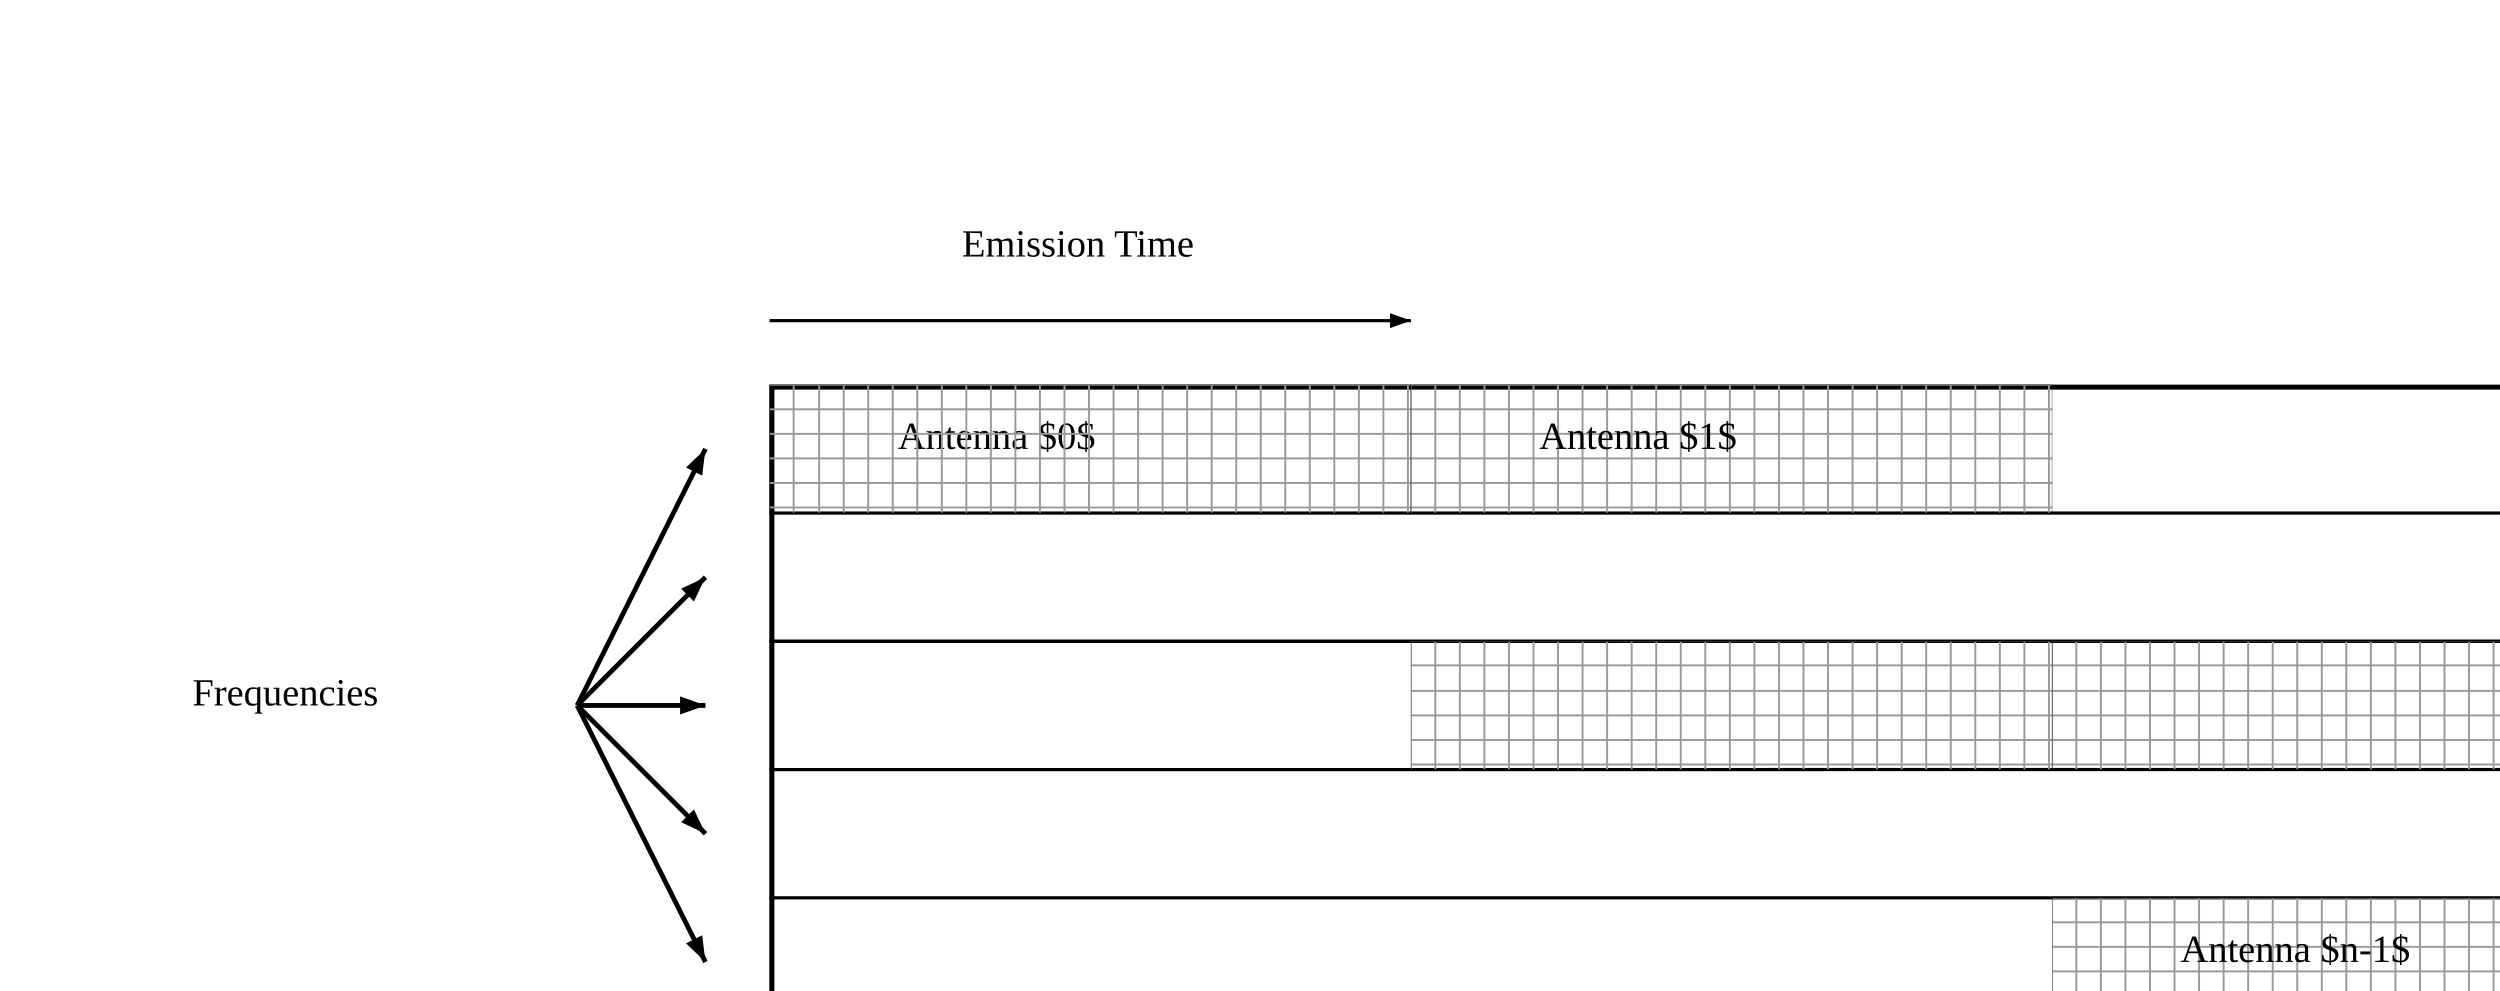
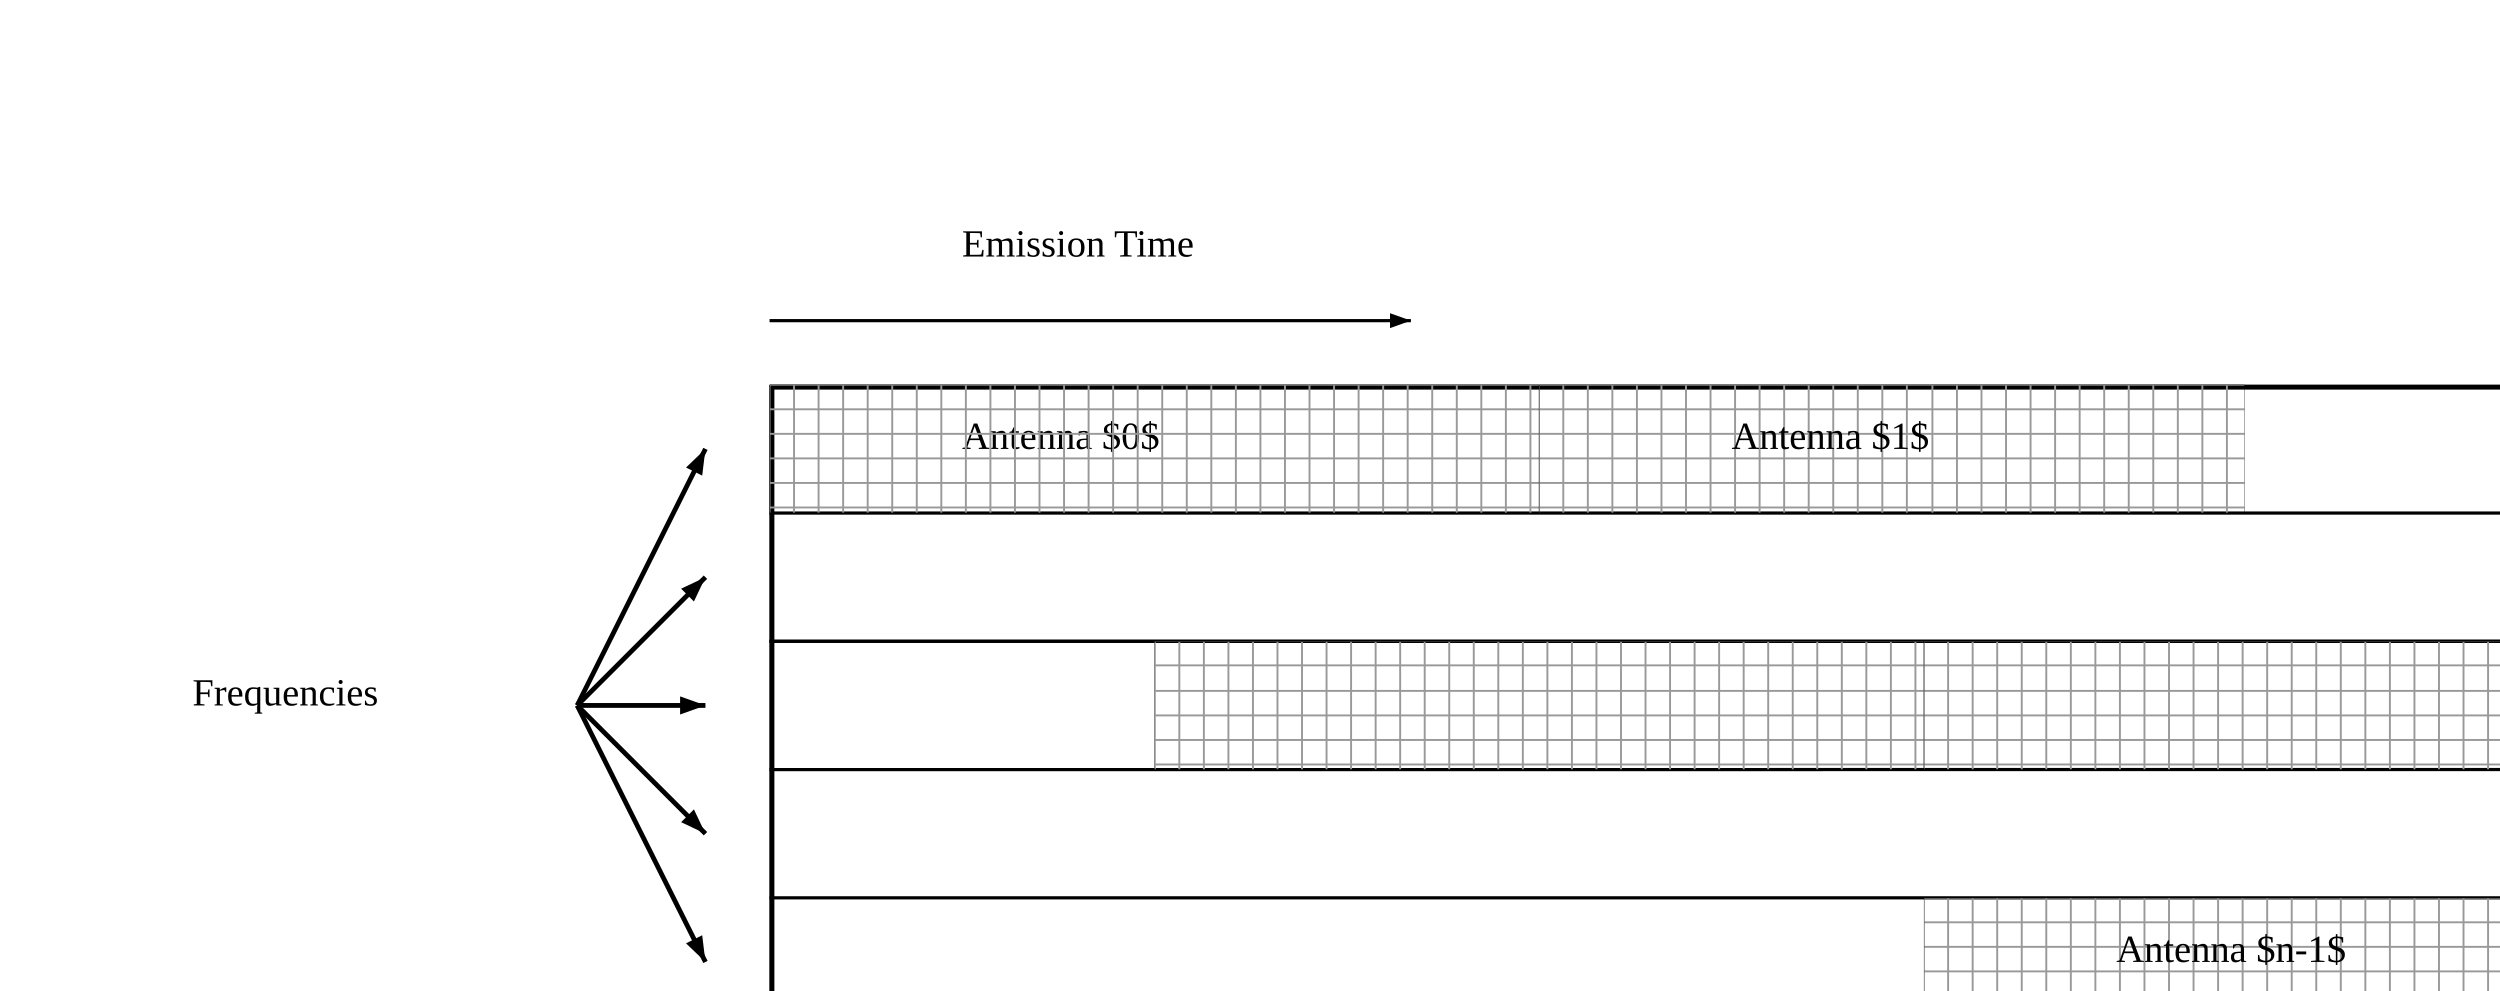
<svg xmlns="http://www.w3.org/2000/svg" xmlns:ns1="http://latexdraw.sourceforge.net/namespaces/latexdraw" version="1.1" baseProfile="full">
  <g>
-     <g ns1:type="rectangle" id="id428564706">
+     <g ns1:type="rectangle" id="id1038750113">
      <rect x="240.5" y="120.5" width="599.0" height="199.0" ns1:borderPos="outer" stroke-width="1.0" stroke="black" fill="none" />
    </g>
-     <g ns1:type="joinedLines" id="id126082857">
+     <g ns1:type="joinedLines" id="id765078852">
      <polyline points="240.0,160.0 840.0,160.0 " stroke-width="1.0" stroke="black" ns1:rotationAngle="0.0" />
    </g>
-     <g ns1:type="joinedLines" id="id2020408061">
+     <g ns1:type="joinedLines" id="id373005395">
      <polyline points="240.0,200.0 820.0,200.0 " stroke-width="1.0" stroke="black" ns1:rotationAngle="0.0" />
    </g>
-     <g ns1:type="joinedLines" id="id1443927624">
+     <g ns1:type="joinedLines" id="id729716843">
      <polyline points="840,239.983 240,240.017 " stroke-width="1.0" stroke="black" ns1:rotationAngle="0.0" />
    </g>
-     <g ns1:type="joinedLines" id="id1672857605">
+     <g ns1:type="joinedLines" id="id356778801">
      <polyline points="240,280 840.0,280 " stroke-width="1.0" stroke="black" ns1:rotationAngle="0.0" />
    </g>
-     <g ns1:type="joinedLines" id="id1710421815">
-       <polyline points="260,360.087 820,359.913 820,359.913 " stroke-width="1.0" stroke="black" fill="none" ns1:rotationAngle="0.0" marker-end="url(#arrow1-1710421815)" />
+     <g ns1:type="joinedLines" id="id250537424">
+       <polyline points="260,360.087 820,359.913 820,359.913 " stroke-width="1.0" stroke="black" fill="none" ns1:rotationAngle="0.0" marker-end="url(#arrow1-250537424)" />
    </g>
-     <g ns1:type="text" id="id2085899913" fill="black" ns1:position="bl">
+     <g ns1:type="text" id="id1865885355" fill="black" ns1:position="bl">
      <text x="500.0" y="380.0">Period $P$</text>
    </g>
-     <g ns1:type="text" id="id555697846" fill="black" ns1:position="bl">
+     <g ns1:type="text" id="id1549869847" fill="black" ns1:position="bl">
      <text x="300.0" y="80.0">Emission Time</text>
    </g>
-     <g ns1:type="joinedLines" id="id65342195">
-       <polyline points="240.0,100.0 440.0,100.0 " stroke-width="1.0" stroke="black" ns1:rotationAngle="0.0" marker-end="url(#arrow1-65342195)" />
+     <g ns1:type="joinedLines" id="id1708117514">
+       <polyline points="240.0,100.0 440.0,100.0 " stroke-width="1.0" stroke="black" ns1:rotationAngle="0.0" marker-end="url(#arrow1-1708117514)" />
    </g>
-     <g ns1:type="rectangle" id="id968485957">
+     <g ns1:type="rectangle" id="id1358995379">
      <rect x="240.75" y="120.75" width="598.5" height="198.5" ns1:borderPos="outer" stroke-width="1.5" stroke="black" fill="none" />
    </g>
-     <g ns1:type="text" id="id1303270668" fill="black" ns1:position="bl">
+     <g ns1:type="text" id="id1905173271" fill="black" ns1:position="bl">
      <text x="60.0" y="220.0">Frequencies</text>
    </g>
-     <g ns1:type="joinedLines" id="id990069560">
-       <polyline points="180.0,220.0 220.0,140.0 " stroke-width="1.5" stroke="black" ns1:rotationAngle="0.0" marker-end="url(#arrow1-990069560)" />
+     <g ns1:type="joinedLines" id="id614877074">
+       <polyline points="180.0,220.0 220.0,140.0 " stroke-width="1.5" stroke="black" ns1:rotationAngle="0.0" marker-end="url(#arrow1-614877074)" />
    </g>
-     <g ns1:type="joinedLines" id="id1503220630">
-       <polyline points="180.0,220.0 220.0,180.0 " stroke-width="1.5" stroke="black" ns1:rotationAngle="0.0" marker-end="url(#arrow1-1503220630)" />
+     <g ns1:type="joinedLines" id="id506515012">
+       <polyline points="180.0,220.0 220.0,180.0 " stroke-width="1.5" stroke="black" ns1:rotationAngle="0.0" marker-end="url(#arrow1-506515012)" />
    </g>
-     <g ns1:type="joinedLines" id="id1201405683">
-       <polyline points="180.0,220.0 220.0,220.0 " stroke-width="1.5" stroke="black" ns1:rotationAngle="0.0" marker-end="url(#arrow1-1201405683)" />
+     <g ns1:type="joinedLines" id="id212737679">
+       <polyline points="180.0,220.0 220.0,220.0 " stroke-width="1.5" stroke="black" ns1:rotationAngle="0.0" marker-end="url(#arrow1-212737679)" />
    </g>
-     <g ns1:type="joinedLines" id="id1146795963">
-       <polyline points="180.0,220.0 220.0,260.0 " stroke-width="1.5" stroke="black" ns1:rotationAngle="0.0" marker-end="url(#arrow1-1146795963)" />
+     <g ns1:type="joinedLines" id="id2106377956">
+       <polyline points="180.0,220.0 220.0,260.0 " stroke-width="1.5" stroke="black" ns1:rotationAngle="0.0" marker-end="url(#arrow1-2106377956)" />
    </g>
-     <g ns1:type="joinedLines" id="id959956618">
-       <polyline points="180.0,220.0 220.0,300.0 " stroke-width="1.5" stroke="black" ns1:rotationAngle="0.0" marker-end="url(#arrow1-959956618)" />
+     <g ns1:type="joinedLines" id="id159710630">
+       <polyline points="180.0,220.0 220.0,300.0 " stroke-width="1.5" stroke="black" ns1:rotationAngle="0.0" marker-end="url(#arrow1-159710630)" />
    </g>
-     <g ns1:type="text" id="id576479061" fill="black" ns1:position="bl">
-       <text x="280.0" y="140.0">Antenna $0$</text>
+     <g ns1:type="text" id="id657280814" fill="black" ns1:position="bl">
+       <text x="300.0" y="140.0">Antenna $0$</text>
    </g>
-     <g ns1:type="rectangle" id="id634969602">
-       <rect x="240.05" y="120.05" width="199.9" height="39.9" ns1:borderPos="outer" stroke-width="0.1" stroke="black" fill="url(#pattern634969602)" />
+     <g ns1:type="rectangle" id="id166395808">
+       <rect x="240.05" y="120.05" width="239.9" height="39.9" ns1:borderPos="outer" stroke-width="0.1" stroke="black" fill="url(#pattern166395808)" />
    </g>
-     <g ns1:type="joinedLines" id="id12668366">
+     <g ns1:type="joinedLines" id="id283379207">
      <polyline points="240.0,200.0 840.0,200.0 " stroke-width="1.0" stroke="black" ns1:rotationAngle="0.0" />
    </g>
-     <g ns1:type="rectangle" id="id602731196">
-       <rect x="440.05" y="120.05" width="199.9" height="39.9" ns1:borderPos="outer" stroke-width="0.1" stroke="black" fill="url(#pattern602731196)" />
+     <g ns1:type="rectangle" id="id53779706">
+       <rect x="480.05" y="120.05" width="219.9" height="39.9" ns1:borderPos="outer" stroke-width="0.1" stroke="black" fill="url(#pattern53779706)" />
    </g>
-     <g ns1:type="rectangle" id="id899517122">
-       <rect x="640.05" y="200.05" width="199.9" height="39.9" ns1:borderPos="outer" stroke-width="0.1" stroke="black" fill="url(#pattern899517122)" />
+     <g ns1:type="rectangle" id="id1948794369">
+       <rect x="600.05" y="200.05" width="239.9" height="39.9" ns1:borderPos="outer" stroke-width="0.1" stroke="black" fill="url(#pattern1948794369)" />
    </g>
-     <g ns1:type="rectangle" id="id152835747">
-       <rect x="440.05" y="200.05" width="199.9" height="39.9" ns1:borderPos="outer" stroke-width="0.1" stroke="black" fill="url(#pattern152835747)" />
+     <g ns1:type="rectangle" id="id1701780820">
+       <rect x="360.05" y="200.05" width="239.9" height="39.9" ns1:borderPos="outer" stroke-width="0.1" stroke="black" fill="url(#pattern1701780820)" />
    </g>
-     <g ns1:type="rectangle" id="id800567797">
-       <rect x="640.05" y="280.05" width="199.9" height="39.9" ns1:borderPos="outer" stroke-width="0.1" stroke="black" fill="url(#pattern800567797)" />
+     <g ns1:type="rectangle" id="id1913227975">
+       <rect x="600.05" y="280.05" width="239.9" height="39.9" ns1:borderPos="outer" stroke-width="0.1" stroke="black" fill="url(#pattern1913227975)" />
    </g>
-     <g ns1:type="text" id="id1496995420" fill="black" ns1:position="bl">
-       <text x="480.0" y="140.0">Antenna $1$</text>
+     <g ns1:type="text" id="id362933247" fill="black" ns1:position="bl">
+       <text x="540.0" y="140.0">Antenna $1$</text>
    </g>
-     <g ns1:type="text" id="id239360207" fill="black" ns1:position="bl">
-       <text x="680.0" y="300.0">Antenna $n-1$</text>
+     <g ns1:type="text" id="id167701891" fill="black" ns1:position="bl">
+       <text x="660.0" y="300.0">Antenna $n-1$</text>
    </g>
  </g>
  <defs>
-     <marker overflow="visible" orient="auto" id="arrow1-1710421815">
+     <marker overflow="visible" orient="auto" id="arrow1-250537424">
      <path d="M 0.0 0.0 L -6.504 2.323 L -6.504 0.0 L -6.504 -2.323 z " ns1:arrSizeNum="2.0" fill="black" />
    </marker>
-     <marker overflow="visible" orient="auto" id="arrow1-65342195">
+     <marker overflow="visible" orient="auto" id="arrow1-1708117514">
      <path d="M 0.0 0.0 L -6.504 2.323 L -6.504 0.0 L -6.504 -2.323 z " ns1:arrSizeNum="2.0" fill="black" />
    </marker>
-     <marker overflow="visible" orient="auto" id="arrow1-990069560">
+     <marker overflow="visible" orient="auto" id="arrow1-614877074">
      <path d="M 0.0 0.0 L -5.269 1.882 L -5.269 0.0 L -5.269 -1.882 z " ns1:arrSizeNum="2.0" fill="black" />
    </marker>
-     <marker overflow="visible" orient="auto" id="arrow1-1503220630">
+     <marker overflow="visible" orient="auto" id="arrow1-506515012">
      <path d="M 0.0 0.0 L -5.269 1.882 L -5.269 0.0 L -5.269 -1.882 z " ns1:arrSizeNum="2.0" fill="black" />
    </marker>
-     <marker overflow="visible" orient="auto" id="arrow1-1201405683">
+     <marker overflow="visible" orient="auto" id="arrow1-212737679">
      <path d="M 0.0 0.0 L -5.269 1.882 L -5.269 0.0 L -5.269 -1.882 z " ns1:arrSizeNum="2.0" fill="black" />
    </marker>
-     <marker overflow="visible" orient="auto" id="arrow1-1146795963">
+     <marker overflow="visible" orient="auto" id="arrow1-2106377956">
      <path d="M 0.0 0.0 L -5.269 1.882 L -5.269 0.0 L -5.269 -1.882 z " ns1:arrSizeNum="2.0" fill="black" />
    </marker>
-     <marker overflow="visible" orient="auto" id="arrow1-959956618">
+     <marker overflow="visible" orient="auto" id="arrow1-159710630">
      <path d="M 0.0 0.0 L -5.269 1.882 L -5.269 0.0 L -5.269 -1.882 z " ns1:arrSizeNum="2.0" fill="black" />
    </marker>
-     <pattern ns1:type="crosshatch" ns1:rotationAngle="0.0" ns1:size="7.055555555555555" patternUnits="userSpaceOnUse" id="pattern634969602" x="0" y="0" width="440" height="160">
+     <pattern ns1:type="crosshatch" ns1:rotationAngle="0.0" ns1:size="7.055555555555555" patternUnits="userSpaceOnUse" id="pattern166395808" x="0" y="0" width="480" height="160">
      <g stroke="#999999" stroke-width="0.6" stroke-dasharray="none">
-         <path d="M 240.0 120.0 L 240.0 160.0 M 247.656 120.0 L 247.656 160.0 M 255.311 120.0 L 255.311 160.0 M 262.967 120.0 L 262.967 160.0 M 270.622 120.0 L 270.622 160.0 M 278.278 120.0 L 278.278 160.0 M 285.933 120.0 L 285.933 160.0 M 293.589 120.0 L 293.589 160.0 M 301.244 120.0 L 301.244 160.0 M 308.9 120.0 L 308.9 160.0 M 316.556 120.0 L 316.556 160.0 M 324.211 120.0 L 324.211 160.0 M 331.867 120.0 L 331.867 160.0 M 339.522 120.0 L 339.522 160.0 M 347.178 120.0 L 347.178 160.0 M 354.833 120.0 L 354.833 160.0 M 362.489 120.0 L 362.489 160.0 M 370.144 120.0 L 370.144 160.0 M 377.8 120.0 L 377.8 160.0 M 385.456 120.0 L 385.456 160.0 M 393.111 120.0 L 393.111 160.0 M 400.767 120.0 L 400.767 160.0 M 408.422 120.0 L 408.422 160.0 M 416.078 120.0 L 416.078 160.0 M 423.733 120.0 L 423.733 160.0 M 431.389 120.0 L 431.389 160.0 M 439.044 120.0 L 439.044 160.0 M 240.0 120.0 L 440.0 120.0 M 240.0 127.656 L 440.0 127.656 M 240.0 135.311 L 440.0 135.311 M 240.0 142.967 L 440.0 142.967 M 240.0 150.622 L 440.0 150.622 M 240.0 158.278 L 440.0 158.278 " />
+         <path d="M 240.0 120.0 L 240.0 160.0 M 247.656 120.0 L 247.656 160.0 M 255.311 120.0 L 255.311 160.0 M 262.967 120.0 L 262.967 160.0 M 270.622 120.0 L 270.622 160.0 M 278.278 120.0 L 278.278 160.0 M 285.933 120.0 L 285.933 160.0 M 293.589 120.0 L 293.589 160.0 M 301.244 120.0 L 301.244 160.0 M 308.9 120.0 L 308.9 160.0 M 316.556 120.0 L 316.556 160.0 M 324.211 120.0 L 324.211 160.0 M 331.867 120.0 L 331.867 160.0 M 339.522 120.0 L 339.522 160.0 M 347.178 120.0 L 347.178 160.0 M 354.833 120.0 L 354.833 160.0 M 362.489 120.0 L 362.489 160.0 M 370.144 120.0 L 370.144 160.0 M 377.8 120.0 L 377.8 160.0 M 385.456 120.0 L 385.456 160.0 M 393.111 120.0 L 393.111 160.0 M 400.767 120.0 L 400.767 160.0 M 408.422 120.0 L 408.422 160.0 M 416.078 120.0 L 416.078 160.0 M 423.733 120.0 L 423.733 160.0 M 431.389 120.0 L 431.389 160.0 M 439.044 120.0 L 439.044 160.0 M 446.7 120.0 L 446.7 160.0 M 454.356 120.0 L 454.356 160.0 M 462.011 120.0 L 462.011 160.0 M 469.667 120.0 L 469.667 160.0 M 477.322 120.0 L 477.322 160.0 M 240.0 120.0 L 480.0 120.0 M 240.0 127.656 L 480.0 127.656 M 240.0 135.311 L 480.0 135.311 M 240.0 142.967 L 480.0 142.967 M 240.0 150.622 L 480.0 150.622 M 240.0 158.278 L 480.0 158.278 " />
      </g>
    </pattern>
-     <pattern ns1:type="crosshatch" ns1:rotationAngle="0.0" ns1:size="7.055555555555555" patternUnits="userSpaceOnUse" id="pattern602731196" x="0" y="0" width="640" height="160">
+     <pattern ns1:type="crosshatch" ns1:rotationAngle="0.0" ns1:size="7.055555555555555" patternUnits="userSpaceOnUse" id="pattern53779706" x="0" y="0" width="700" height="160">
      <g stroke="#999999" stroke-width="0.6" stroke-dasharray="none">
-         <path d="M 440.0 120 L 440.0 160 M 447.656 120 L 447.656 160 M 455.311 120 L 455.311 160 M 462.967 120 L 462.967 160 M 470.622 120 L 470.622 160 M 478.278 120 L 478.278 160 M 485.933 120 L 485.933 160 M 493.589 120 L 493.589 160 M 501.244 120 L 501.244 160 M 508.9 120 L 508.9 160 M 516.556 120 L 516.556 160 M 524.211 120 L 524.211 160 M 531.867 120 L 531.867 160 M 539.522 120 L 539.522 160 M 547.178 120 L 547.178 160 M 554.833 120 L 554.833 160 M 562.489 120 L 562.489 160 M 570.144 120 L 570.144 160 M 577.8 120 L 577.8 160 M 585.456 120 L 585.456 160 M 593.111 120 L 593.111 160 M 600.767 120 L 600.767 160 M 608.422 120 L 608.422 160 M 616.078 120 L 616.078 160 M 623.733 120 L 623.733 160 M 631.389 120 L 631.389 160 M 639.044 120 L 639.044 160 M 440.0 120 L 640.0 120 M 440.0 127.656 L 640.0 127.656 M 440.0 135.311 L 640.0 135.311 M 440.0 142.967 L 640.0 142.967 M 440.0 150.622 L 640.0 150.622 M 440.0 158.278 L 640.0 158.278 " />
+         <path d="M 480.0 120 L 480.0 160 M 487.656 120 L 487.656 160 M 495.311 120 L 495.311 160 M 502.967 120 L 502.967 160 M 510.622 120 L 510.622 160 M 518.278 120 L 518.278 160 M 525.933 120 L 525.933 160 M 533.589 120 L 533.589 160 M 541.244 120 L 541.244 160 M 548.9 120 L 548.9 160 M 556.556 120 L 556.556 160 M 564.211 120 L 564.211 160 M 571.867 120 L 571.867 160 M 579.522 120 L 579.522 160 M 587.178 120 L 587.178 160 M 594.833 120 L 594.833 160 M 602.489 120 L 602.489 160 M 610.144 120 L 610.144 160 M 617.8 120 L 617.8 160 M 625.456 120 L 625.456 160 M 633.111 120 L 633.111 160 M 640.767 120 L 640.767 160 M 648.422 120 L 648.422 160 M 656.078 120 L 656.078 160 M 663.733 120 L 663.733 160 M 671.389 120 L 671.389 160 M 679.044 120 L 679.044 160 M 686.7 120 L 686.7 160 M 694.356 120 L 694.356 160 M 480.0 120 L 700.0 120 M 480.0 127.656 L 700.0 127.656 M 480.0 135.311 L 700.0 135.311 M 480.0 142.967 L 700.0 142.967 M 480.0 150.622 L 700.0 150.622 M 480.0 158.278 L 700.0 158.278 " />
      </g>
    </pattern>
-     <pattern ns1:type="crosshatch" ns1:rotationAngle="0.0" ns1:size="7.055555555555555" patternUnits="userSpaceOnUse" id="pattern899517122" x="0" y="0" width="840" height="240">
+     <pattern ns1:type="crosshatch" ns1:rotationAngle="0.0" ns1:size="7.055555555555555" patternUnits="userSpaceOnUse" id="pattern1948794369" x="0" y="0" width="840" height="240">
      <g stroke="#999999" stroke-width="0.6" stroke-dasharray="none">
-         <path d="M 640.0 200 L 640.0 240 M 647.656 200 L 647.656 240 M 655.311 200 L 655.311 240 M 662.967 200 L 662.967 240 M 670.622 200 L 670.622 240 M 678.278 200 L 678.278 240 M 685.933 200 L 685.933 240 M 693.589 200 L 693.589 240 M 701.244 200 L 701.244 240 M 708.9 200 L 708.9 240 M 716.556 200 L 716.556 240 M 724.211 200 L 724.211 240 M 731.867 200 L 731.867 240 M 739.522 200 L 739.522 240 M 747.178 200 L 747.178 240 M 754.833 200 L 754.833 240 M 762.489 200 L 762.489 240 M 770.144 200 L 770.144 240 M 777.8 200 L 777.8 240 M 785.456 200 L 785.456 240 M 793.111 200 L 793.111 240 M 800.767 200 L 800.767 240 M 808.422 200 L 808.422 240 M 816.078 200 L 816.078 240 M 823.733 200 L 823.733 240 M 831.389 200 L 831.389 240 M 839.044 200 L 839.044 240 M 640.0 200 L 840.0 200 M 640.0 207.656 L 840.0 207.656 M 640.0 215.311 L 840.0 215.311 M 640.0 222.967 L 840.0 222.967 M 640.0 230.622 L 840.0 230.622 M 640.0 238.278 L 840.0 238.278 " />
+         <path d="M 600.0 200 L 600.0 240 M 607.656 200 L 607.656 240 M 615.311 200 L 615.311 240 M 622.967 200 L 622.967 240 M 630.622 200 L 630.622 240 M 638.278 200 L 638.278 240 M 645.933 200 L 645.933 240 M 653.589 200 L 653.589 240 M 661.244 200 L 661.244 240 M 668.9 200 L 668.9 240 M 676.556 200 L 676.556 240 M 684.211 200 L 684.211 240 M 691.867 200 L 691.867 240 M 699.522 200 L 699.522 240 M 707.178 200 L 707.178 240 M 714.833 200 L 714.833 240 M 722.489 200 L 722.489 240 M 730.144 200 L 730.144 240 M 737.8 200 L 737.8 240 M 745.456 200 L 745.456 240 M 753.111 200 L 753.111 240 M 760.767 200 L 760.767 240 M 768.422 200 L 768.422 240 M 776.078 200 L 776.078 240 M 783.733 200 L 783.733 240 M 791.389 200 L 791.389 240 M 799.044 200 L 799.044 240 M 806.7 200 L 806.7 240 M 814.356 200 L 814.356 240 M 822.011 200 L 822.011 240 M 829.667 200 L 829.667 240 M 837.322 200 L 837.322 240 M 600.0 200 L 840.0 200 M 600.0 207.656 L 840.0 207.656 M 600.0 215.311 L 840.0 215.311 M 600.0 222.967 L 840.0 222.967 M 600.0 230.622 L 840.0 230.622 M 600.0 238.278 L 840.0 238.278 " />
      </g>
    </pattern>
-     <pattern ns1:type="crosshatch" ns1:rotationAngle="0.0" ns1:size="7.055555555555555" patternUnits="userSpaceOnUse" id="pattern152835747" x="0" y="0" width="640" height="240">
+     <pattern ns1:type="crosshatch" ns1:rotationAngle="0.0" ns1:size="7.055555555555555" patternUnits="userSpaceOnUse" id="pattern1701780820" x="0" y="0" width="600" height="240">
      <g stroke="#999999" stroke-width="0.6" stroke-dasharray="none">
-         <path d="M 440.0 200 L 440.0 240 M 447.656 200 L 447.656 240 M 455.311 200 L 455.311 240 M 462.967 200 L 462.967 240 M 470.622 200 L 470.622 240 M 478.278 200 L 478.278 240 M 485.933 200 L 485.933 240 M 493.589 200 L 493.589 240 M 501.244 200 L 501.244 240 M 508.9 200 L 508.9 240 M 516.556 200 L 516.556 240 M 524.211 200 L 524.211 240 M 531.867 200 L 531.867 240 M 539.522 200 L 539.522 240 M 547.178 200 L 547.178 240 M 554.833 200 L 554.833 240 M 562.489 200 L 562.489 240 M 570.144 200 L 570.144 240 M 577.8 200 L 577.8 240 M 585.456 200 L 585.456 240 M 593.111 200 L 593.111 240 M 600.767 200 L 600.767 240 M 608.422 200 L 608.422 240 M 616.078 200 L 616.078 240 M 623.733 200 L 623.733 240 M 631.389 200 L 631.389 240 M 639.044 200 L 639.044 240 M 440.0 200 L 640.0 200 M 440.0 207.656 L 640.0 207.656 M 440.0 215.311 L 640.0 215.311 M 440.0 222.967 L 640.0 222.967 M 440.0 230.622 L 640.0 230.622 M 440.0 238.278 L 640.0 238.278 " />
+         <path d="M 360.0 200 L 360.0 240 M 367.656 200 L 367.656 240 M 375.311 200 L 375.311 240 M 382.967 200 L 382.967 240 M 390.622 200 L 390.622 240 M 398.278 200 L 398.278 240 M 405.933 200 L 405.933 240 M 413.589 200 L 413.589 240 M 421.244 200 L 421.244 240 M 428.9 200 L 428.9 240 M 436.556 200 L 436.556 240 M 444.211 200 L 444.211 240 M 451.867 200 L 451.867 240 M 459.522 200 L 459.522 240 M 467.178 200 L 467.178 240 M 474.833 200 L 474.833 240 M 482.489 200 L 482.489 240 M 490.144 200 L 490.144 240 M 497.8 200 L 497.8 240 M 505.456 200 L 505.456 240 M 513.111 200 L 513.111 240 M 520.767 200 L 520.767 240 M 528.422 200 L 528.422 240 M 536.078 200 L 536.078 240 M 543.733 200 L 543.733 240 M 551.389 200 L 551.389 240 M 559.044 200 L 559.044 240 M 566.7 200 L 566.7 240 M 574.356 200 L 574.356 240 M 582.011 200 L 582.011 240 M 589.667 200 L 589.667 240 M 597.322 200 L 597.322 240 M 360.0 200 L 600.0 200 M 360.0 207.656 L 600.0 207.656 M 360.0 215.311 L 600.0 215.311 M 360.0 222.967 L 600.0 222.967 M 360.0 230.622 L 600.0 230.622 M 360.0 238.278 L 600.0 238.278 " />
      </g>
    </pattern>
-     <pattern ns1:type="crosshatch" ns1:rotationAngle="0.0" ns1:size="7.055555555555555" patternUnits="userSpaceOnUse" id="pattern800567797" x="0" y="0" width="840" height="320">
+     <pattern ns1:type="crosshatch" ns1:rotationAngle="0.0" ns1:size="7.055555555555555" patternUnits="userSpaceOnUse" id="pattern1913227975" x="0" y="0" width="840" height="320">
      <g stroke="#999999" stroke-width="0.6" stroke-dasharray="none">
-         <path d="M 640.0 280.0 L 640.0 320.0 M 647.656 280.0 L 647.656 320.0 M 655.311 280.0 L 655.311 320.0 M 662.967 280.0 L 662.967 320.0 M 670.622 280.0 L 670.622 320.0 M 678.278 280.0 L 678.278 320.0 M 685.933 280.0 L 685.933 320.0 M 693.589 280.0 L 693.589 320.0 M 701.244 280.0 L 701.244 320.0 M 708.9 280.0 L 708.9 320.0 M 716.556 280.0 L 716.556 320.0 M 724.211 280.0 L 724.211 320.0 M 731.867 280.0 L 731.867 320.0 M 739.522 280.0 L 739.522 320.0 M 747.178 280.0 L 747.178 320.0 M 754.833 280.0 L 754.833 320.0 M 762.489 280.0 L 762.489 320.0 M 770.144 280.0 L 770.144 320.0 M 777.8 280.0 L 777.8 320.0 M 785.456 280.0 L 785.456 320.0 M 793.111 280.0 L 793.111 320.0 M 800.767 280.0 L 800.767 320.0 M 808.422 280.0 L 808.422 320.0 M 816.078 280.0 L 816.078 320.0 M 823.733 280.0 L 823.733 320.0 M 831.389 280.0 L 831.389 320.0 M 839.044 280.0 L 839.044 320.0 M 640.0 280.0 L 840.0 280.0 M 640.0 287.656 L 840.0 287.656 M 640.0 295.311 L 840.0 295.311 M 640.0 302.967 L 840.0 302.967 M 640.0 310.622 L 840.0 310.622 M 640.0 318.278 L 840.0 318.278 " />
+         <path d="M 600.0 280.0 L 600.0 320.0 M 607.656 280.0 L 607.656 320.0 M 615.311 280.0 L 615.311 320.0 M 622.967 280.0 L 622.967 320.0 M 630.622 280.0 L 630.622 320.0 M 638.278 280.0 L 638.278 320.0 M 645.933 280.0 L 645.933 320.0 M 653.589 280.0 L 653.589 320.0 M 661.244 280.0 L 661.244 320.0 M 668.9 280.0 L 668.9 320.0 M 676.556 280.0 L 676.556 320.0 M 684.211 280.0 L 684.211 320.0 M 691.867 280.0 L 691.867 320.0 M 699.522 280.0 L 699.522 320.0 M 707.178 280.0 L 707.178 320.0 M 714.833 280.0 L 714.833 320.0 M 722.489 280.0 L 722.489 320.0 M 730.144 280.0 L 730.144 320.0 M 737.8 280.0 L 737.8 320.0 M 745.456 280.0 L 745.456 320.0 M 753.111 280.0 L 753.111 320.0 M 760.767 280.0 L 760.767 320.0 M 768.422 280.0 L 768.422 320.0 M 776.078 280.0 L 776.078 320.0 M 783.733 280.0 L 783.733 320.0 M 791.389 280.0 L 791.389 320.0 M 799.044 280.0 L 799.044 320.0 M 806.7 280.0 L 806.7 320.0 M 814.356 280.0 L 814.356 320.0 M 822.011 280.0 L 822.011 320.0 M 829.667 280.0 L 829.667 320.0 M 837.322 280.0 L 837.322 320.0 M 600.0 280.0 L 840.0 280.0 M 600.0 287.656 L 840.0 287.656 M 600.0 295.311 L 840.0 295.311 M 600.0 302.967 L 840.0 302.967 M 600.0 310.622 L 840.0 310.622 M 600.0 318.278 L 840.0 318.278 " />
      </g>
    </pattern>
  </defs>
</svg>
